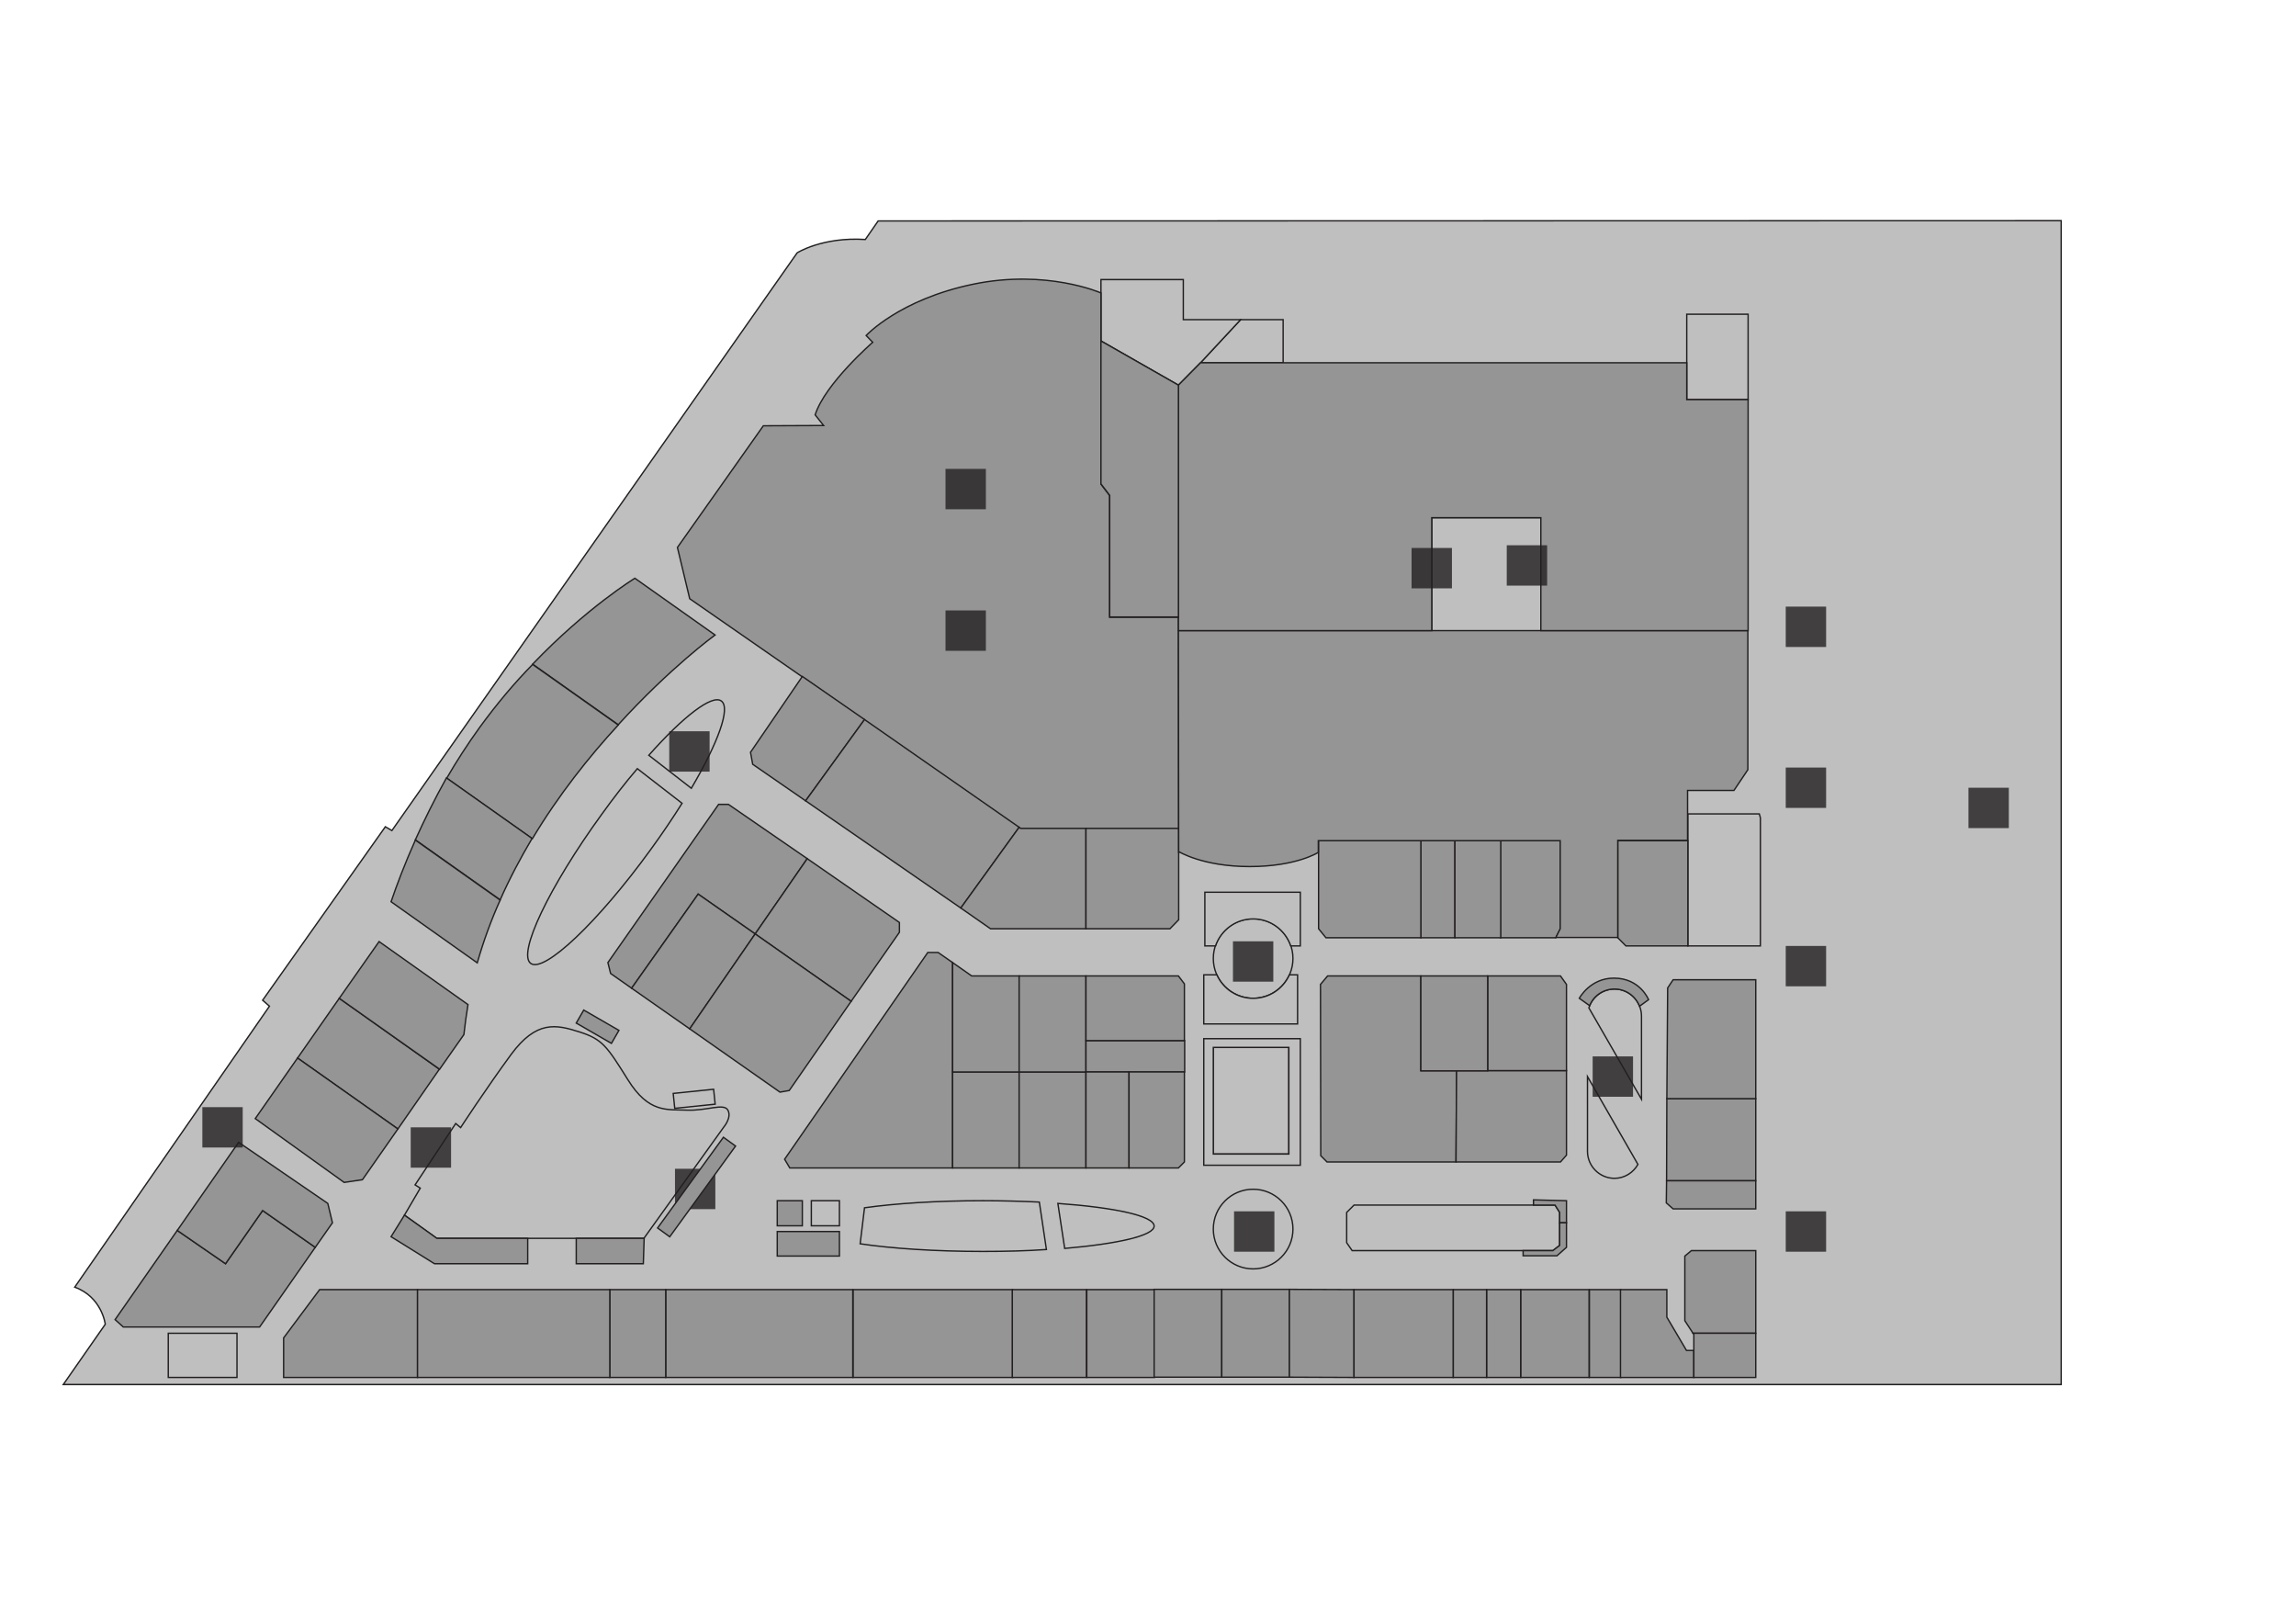
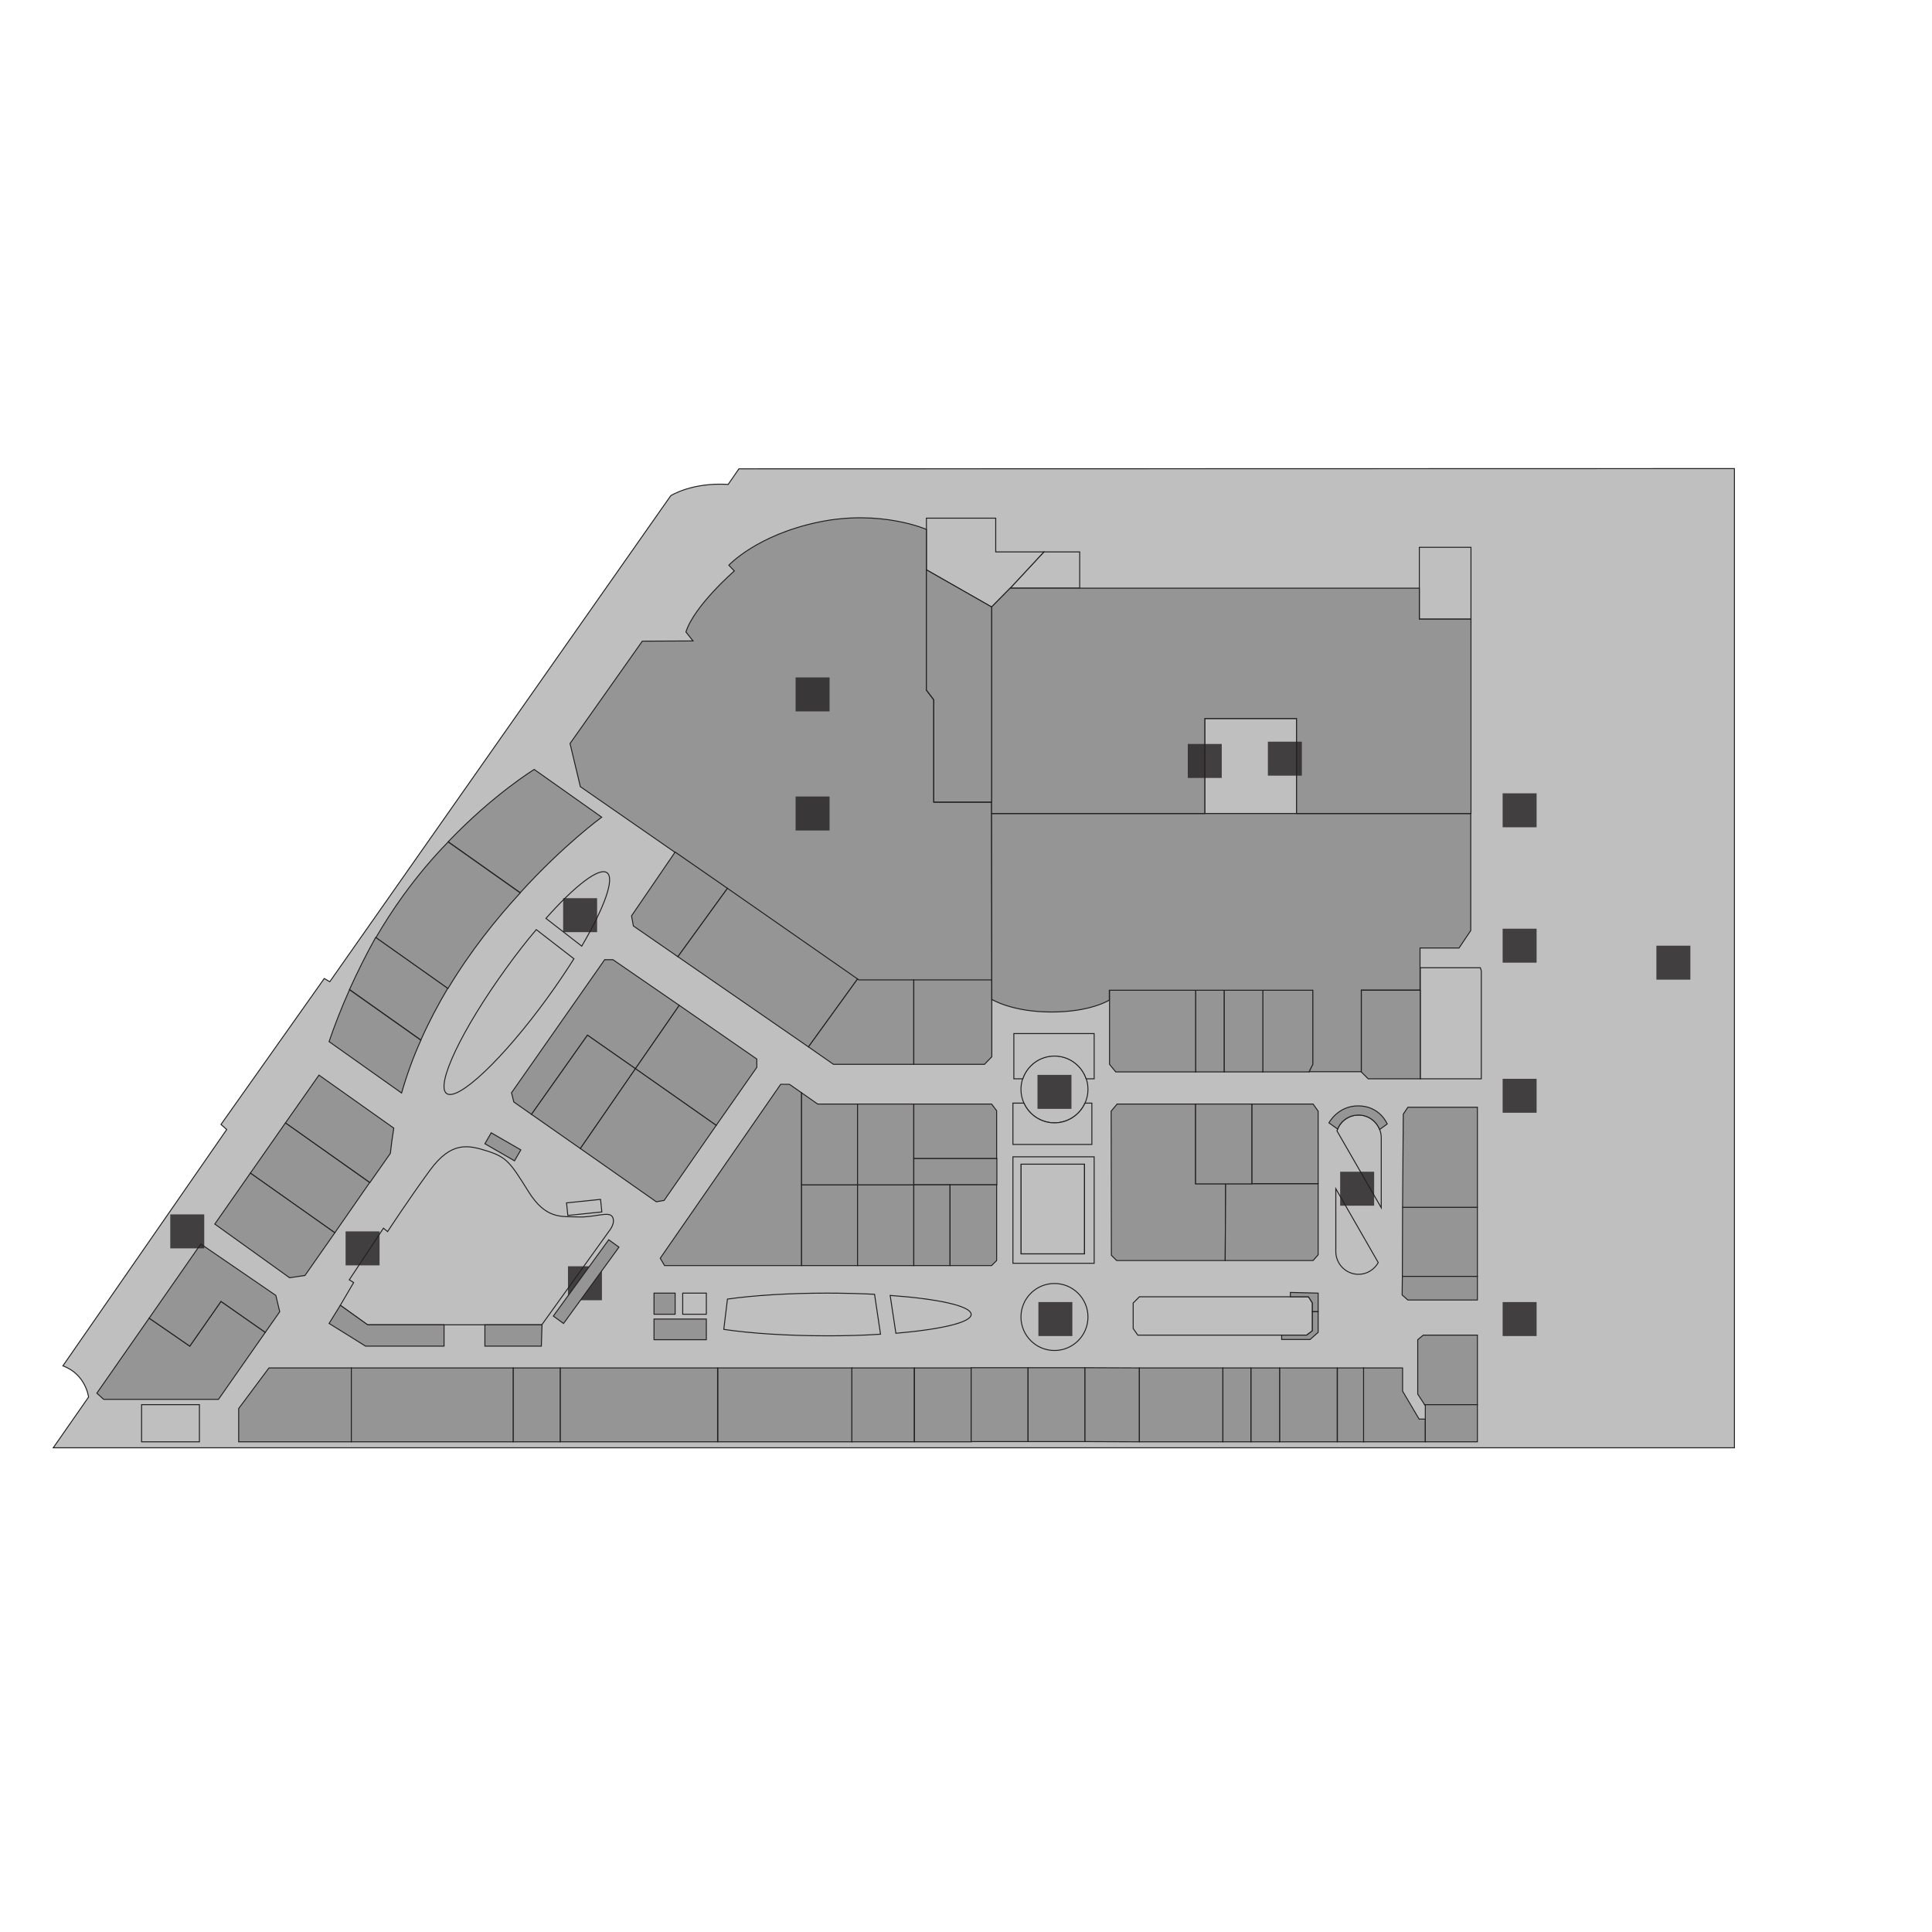
- <svg xmlns="http://www.w3.org/2000/svg" version="1.1" id="Layer_1" x="0px" y="0px" viewBox="0 0 841.9 595.3" style="enable-background:new 0 0 841.9 595.3;" xml:space="preserve">
-   <style type="text/css">
- 	.st0{display:none;}
- 	.st1{fill:#BFBFBF;stroke:#231F20;stroke-width:0.5;stroke-miterlimit:10;}
- 	.st2{fill:#959595;stroke:#231F20;stroke-width:0.5;stroke-miterlimit:10;}
- 	.st3{opacity:0.8;fill:#231F20;enable-background:new    ;}
- </style>
+ <svg xmlns="http://www.w3.org/2000/svg" version="1.1" id="Layer_1" x="0px" y="0px" width="1000px" height="1000px" viewBox="0 0 1000 1000" enable-background="new 0 0 1000 1000" xml:space="preserve">
  <g id="Original">
</g>
-   <g id="Background" class="st0">
+   <g id="Background" display="none">
</g>
  <g id="ETC">
-     <path class="st1" d="M755.8,80.9v426.7H23.2l15.4-22.1c0,0-1.2-10-11.2-13.6l71.4-103l-2.5-2.2l45-63.6l2.4,1.4L292.3,92.7   c0,0,9.2-5.9,25-4.9l4.7-6.8L755.8,80.9L755.8,80.9z" />
-     <rect x="525" y="189.8" class="st1" width="40" height="41.5" />
-     <circle class="st1" cx="459.5" cy="450.6" r="14.6" />
-     <circle class="st1" cx="459.5" cy="351.4" r="14.6" />
-     <path class="st1" d="M148.3,445.5l11.8,8.5h76l29.3-40.8c0,0,3-3.5,1.5-6.2s-7.7,0.3-15,0s-14,1.2-21.7-11.2   c-7.7-12.3-9.3-14.8-17.8-17.5s-15.7-4.3-25,8.3c-9.3,12.7-18.5,26.8-18.5,26.8l-1.8-1.5l-14.9,22.5l1.9,1.2L148.3,445.5z" />
-     <path class="st1" d="M360.4,440.2c-16.9,0-32.1,1-43.4,2.6l-1.6,13.2c11.4,1.7,27.4,2.8,45,2.8c8.3,0,16.1-0.2,23.3-0.7l-2.6-17.4   C374.6,440.4,367.6,440.2,360.4,440.2z" />
-     <path class="st1" d="M423.2,449.5c0-3.7-14.4-6.8-35.3-8.3l2.5,16.5C410,456,423.2,453,423.2,449.5z" />
-     <polygon class="st1" points="493.8,444.5 493.8,455.6 495.8,458.5 569.4,458.5 571.9,456.6 571.9,444.5 570.2,441.8 496.5,441.8     " />
-     <path class="st1" d="M582.1,422.1c0,5.4,4.4,9.9,9.9,9.9c3.7,0,6.9-2.1,8.6-5.1l-18.5-32.2V422.1z" />
-     <path class="st1" d="M601.9,372.5c0-5.4-4.4-9.9-9.9-9.9c-4.4,0-8.1,2.9-9.4,6.9l19.3,33.5V372.5z" />
-     <path class="st1" d="M220.6,298.6c-19.3,26.6-30.9,51-26,54.6s24.6-15,43.9-41.6c4.3-5.9,8.2-11.7,11.6-17.1l-16.4-12.7   C229.4,286.8,225,292.5,220.6,298.6z" />
-     <path class="st1" d="M264.5,257c-3.4-2.5-14,5.7-26.6,19.9l15.6,12.1C263.3,272.3,268,259.5,264.5,257z" />
-     <rect x="444.9" y="384" class="st1" width="27.7" height="39.1" />
-     <polygon class="st1" points="641,146.5 641,115.2 618.5,115.2 618.5,133 618.5,146.5  " />
-     <polygon class="st1" points="470.5,117.2 454.9,117.2 440.2,133 470.5,133  " />
-     <rect x="297.5" y="440.2" class="st1" width="10.3" height="9.2" />
-     <rect x="247.1" y="400.1" transform="matrix(0.9947 -0.1026 0.1026 0.9947 -39.9884 28.2451)" class="st1" width="14.9" height="5.5" />
-     <path class="st1" d="M441.4,380.8v46.4h35.4v-46.4H441.4z M472.6,423.1h-27.7V384h27.7V423.1z" />
-     <path class="st1" d="M472.8,357.4c-2.3,5.1-7.4,8.6-13.3,8.6c-5.9,0-11-3.5-13.3-8.6h-4.8v18h34.4v-18H472.8z" />
-     <path class="st1" d="M441.8,327.1v19.7h3.9c2-5.8,7.4-9.9,13.8-9.9s11.8,4.1,13.8,9.9h3.5v-19.7H441.8z" />
-     <rect x="61.7" y="488.8" class="st1" width="25.2" height="16.2" />
-     <polygon class="st1" points="618.9,298.4 618.9,308.2 618.9,346.8 645.5,346.8 645.5,299.8 645.1,298.4  " />
-     <polygon class="st1" points="433.9,117.2 433.9,102.5 403.7,102.5 403.7,107.2 403.7,125 432.1,141.2 440.2,133 454.9,117.2  " />
+     <path fill="#BFBFBF" stroke="#231F20" stroke-width="0.5" stroke-miterlimit="10" d="M897.731,242.547v506.829H27.557l18.292-26.25   c0,0-1.425-11.878-13.303-16.153l84.808-122.343l-2.969-2.613l53.45-75.543l2.851,1.663L347.19,256.562   c0,0,10.928-7.008,29.695-5.82l5.583-8.077L897.731,242.547L897.731,242.547z" />
+     <rect x="623.59" y="371.897" fill="#BFBFBF" stroke="#231F20" stroke-width="0.5" stroke-miterlimit="10" width="47.512" height="49.293" />
+     <circle fill="#BFBFBF" stroke="#231F20" stroke-width="0.5" stroke-miterlimit="10" cx="545.789" cy="681.672" r="17.341" />
+     <circle fill="#BFBFBF" stroke="#231F20" stroke-width="0.5" stroke-miterlimit="10" cx="545.789" cy="563.844" r="17.342" />
+     <path fill="#BFBFBF" stroke="#231F20" stroke-width="0.5" stroke-miterlimit="10" d="M176.149,675.614l14.016,10.097h90.272   l34.802-48.462c0,0,3.563-4.157,1.782-7.364c-1.782-3.207-9.146,0.356-17.817,0s-16.629,1.426-25.775-13.304   c-9.146-14.609-11.046-17.579-21.143-20.786s-18.648-5.107-29.695,9.859c-11.046,15.084-21.974,31.832-21.974,31.832l-2.138-1.781   l-17.698,26.725l2.257,1.426L176.149,675.614z" />
+     <path fill="#BFBFBF" stroke="#231F20" stroke-width="0.5" stroke-miterlimit="10" d="M428.079,669.319   c-20.073,0-38.128,1.188-51.55,3.088l-1.9,15.68c13.541,2.019,32.545,3.325,53.45,3.325c9.858,0,19.124-0.237,27.676-0.831   l-3.088-20.668C444.946,669.557,436.632,669.319,428.079,669.319z" />
+     <path fill="#BFBFBF" stroke="#231F20" stroke-width="0.5" stroke-miterlimit="10" d="M502.673,680.366   c0-4.396-17.104-8.077-41.93-9.859l2.97,19.599C486.994,688.086,502.673,684.523,502.673,680.366z" />
+     <polygon fill="#BFBFBF" stroke="#231F20" stroke-width="0.5" stroke-miterlimit="10" points="586.53,674.427 586.53,687.611    588.906,691.056 676.327,691.056 679.297,688.799 679.297,674.427 677.277,671.22 589.737,671.22  " />
+     <path fill="#BFBFBF" stroke="#231F20" stroke-width="0.5" stroke-miterlimit="10" d="M691.412,647.82   c0,6.414,5.227,11.759,11.76,11.759c4.395,0,8.195-2.494,10.215-6.058l-21.975-38.246V647.82z" />
+     <path fill="#BFBFBF" stroke="#231F20" stroke-width="0.5" stroke-miterlimit="10" d="M714.931,588.906   c0-6.414-5.227-11.76-11.759-11.76c-5.227,0-9.621,3.445-11.166,8.196l22.925,39.791V588.906L714.931,588.906z" />
+     <path fill="#BFBFBF" stroke="#231F20" stroke-width="0.5" stroke-miterlimit="10" d="M262.026,501.128   c-22.924,31.596-36.703,60.578-30.882,64.854c5.82,4.276,29.219-17.816,52.144-49.412c5.108-7.008,9.74-13.896,13.779-20.311   l-19.48-15.085C272.479,487.112,267.252,493.883,262.026,501.128z" />
+     <path fill="#BFBFBF" stroke="#231F20" stroke-width="0.5" stroke-miterlimit="10" d="M314.17,451.717   c-4.038-2.97-16.629,6.77-31.595,23.637l18.529,14.372C312.745,469.89,318.328,454.686,314.17,451.717z" />
+     <rect x="528.447" y="602.565" fill="#BFBFBF" stroke="#231F20" stroke-width="0.5" stroke-miterlimit="10" width="32.902" height="46.442" />
+     <polygon fill="#BFBFBF" stroke="#231F20" stroke-width="0.5" stroke-miterlimit="10" points="761.373,320.466 761.373,283.288    734.647,283.288 734.647,304.431 734.647,320.466  " />
+     <polygon fill="#BFBFBF" stroke="#231F20" stroke-width="0.5" stroke-miterlimit="10" points="558.855,285.664 540.325,285.664    522.865,304.431 558.855,304.431  " />
+     <rect x="353.367" y="669.319" fill="#BFBFBF" stroke="#231F20" stroke-width="0.5" stroke-miterlimit="10" width="12.234" height="10.928" />
+     <rect x="293.497" y="621.681" transform="matrix(-0.9947 0.1026 -0.1026 -0.9947 667.2377 1215.562)" fill="#BFBFBF" stroke="#231F20" stroke-width="0.5" stroke-miterlimit="10" width="17.697" height="6.533" />
+     <path fill="#BFBFBF" stroke="#231F20" stroke-width="0.5" stroke-miterlimit="10" d="M524.29,598.765v55.113h42.048v-55.113H524.29   z M561.35,649.008h-32.902v-46.442h32.902V649.008z" />
+     <path fill="#BFBFBF" stroke="#231F20" stroke-width="0.5" stroke-miterlimit="10" d="M561.587,570.971   c-2.731,6.058-8.79,10.215-15.798,10.215s-13.065-4.157-15.797-10.215h-5.702v21.38h40.86v-21.38H561.587z" />
+     <path fill="#BFBFBF" stroke="#231F20" stroke-width="0.5" stroke-miterlimit="10" d="M524.766,534.98v23.399h4.632   c2.376-6.89,8.79-11.759,16.392-11.759s14.016,4.869,16.392,11.759h4.157V534.98H524.766z" />
+     <rect x="73.287" y="727.046" fill="#BFBFBF" stroke="#231F20" stroke-width="0.5" stroke-miterlimit="10" width="29.932" height="19.242" />
+     <polygon fill="#BFBFBF" stroke="#231F20" stroke-width="0.5" stroke-miterlimit="10" points="735.123,500.891 735.123,512.531    735.123,558.38 766.718,558.38 766.718,502.554 766.243,500.891  " />
+     <polygon fill="#BFBFBF" stroke="#231F20" stroke-width="0.5" stroke-miterlimit="10" points="515.382,285.664 515.382,268.203    479.511,268.203 479.511,273.786 479.511,294.928 513.244,314.17 522.865,304.431 540.325,285.664  " />
  </g>
  <g id="Rooms">
-     <path id="r304" class="st2" d="M432.2,303.7l-0.1-77.4h-25.2v-44.6l-3.2-4.2v-70.1c0,0-19.9-8.8-46.9-3.2s-39.2,18.8-39.2,18.8   l2.4,2.5c0,0-17.5,15.2-21.1,26.6l3.1,3.9l-22.1,0.1l-31.5,44.6l4.5,18.8l41.5,28.8l79.9,55.7H432.2z" />
-     <polygon id="r346" class="st2" points="294.2,248 275.2,275.8 276,280.2 295.4,293.6 317,263.8  " />
-     <polygon id="r345" class="st2" points="317,263.8 295.4,293.6 352.3,332.9 373.7,303.3  " />
-     <polygon id="r344" class="st2" points="374.2,303.7 373.7,303.3 352.3,332.9 363.2,340.5 398.2,340.5 398.2,303.7  " />
-     <polygon id="r343" class="st2" points="432.2,303.7 398.2,303.7 398.2,340.5 429,340.5 432.2,337.2 432.2,312.9  " />
-     <rect id="r337" x="521" y="308.2" class="st2" width="12.5" height="35.6" />
-     <polygon id="r338" class="st2" points="483.5,308.2 483.5,312.5 483.5,340.5 486.2,343.8 521,343.8 521,308.2  " />
-     <polygon id="r335" class="st2" points="550.2,308.2 550.2,343.8 570.5,343.8 572.2,340.5 572.2,308.2  " />
-     <rect id="r336" x="533.5" y="308.2" class="st2" width="16.8" height="35.6" />
-     <polygon id="r334" class="st2" points="593.2,308.2 593.2,343.8 596.2,346.8 618.9,346.8 618.9,308.2  " />
-     <path id="r302" class="st2" d="M432.1,231.2l0.1,81.6v-0.6c0,0,8.8,5.5,26,5.5s25.2-5.2,25.2-5.2v-4.3h88.7v32.3l-1.6,3.2h22.7   v-35.6h25.6v-18.3h17l5.1-7.6v-51H432.1z" />
-     <polygon id="r301" class="st2" points="618.5,146.5 618.5,133 470.5,133 440.2,133 432.1,141.2 432.1,226.2 432.1,231.2 525,231.2    525,189.8 565,189.8 565,231.2 641,231.2 641,146.5  " />
-     <polygon id="r303" class="st2" points="403.7,177.4 406.9,181.6 406.9,226.2 432.1,226.2 432.1,141.2 403.7,125  " />
-     <rect id="k305" x="285" y="451.5" class="st2" width="22.8" height="9" />
-     <rect id="k304" x="285" y="440.2" class="st2" width="9.2" height="9.2" />
-     <polygon id="r339" class="st2" points="521,392.5 521,357.8 486.8,357.8 484.2,360.9 484.3,423.7 486.6,426 533.9,426 534.1,392.5     " />
-     <polygon id="r342" class="st2" points="534.1,392.5 533.9,426 572.2,426 574.4,423.5 574.4,392.5  " />
-     <polygon id="r341" class="st2" points="574.4,360.9 572.2,357.8 545.5,357.8 545.5,392.5 574.4,392.5  " />
-     <rect id="r340" x="521" y="357.8" class="st2" width="24.5" height="34.8" />
-     <rect id="r318" x="312.8" y="472.8" class="st2" width="58.5" height="32.2" />
-     <rect id="r319" x="371.2" y="472.8" class="st2" width="27.2" height="32.2" />
-     <rect id="r320" x="398.5" y="472.8" class="st2" width="24.8" height="32.2" />
-     <rect id="r321" x="423.2" y="472.7" class="st2" width="24.8" height="32.2" />
-     <rect id="r322" x="448" y="472.7" class="st2" width="24.8" height="32.2" />
-     <polygon id="r323" class="st2" points="472.8,472.7 496.5,472.8 496.5,505 472.8,504.9  " />
-     <rect id="r317" x="244.1" y="472.8" class="st2" width="68.6" height="32.2" />
-     <polygon id="r314" class="st2" points="117.2,472.8 104,490.5 104,505 153.1,505 153.1,472.8  " />
-     <rect id="r316" x="223.6" y="472.8" class="st2" width="20.5" height="32.2" />
-     <rect id="r315" x="153.1" y="472.8" class="st2" width="70.5" height="32.2" />
-     <polygon id="r332" class="st2" points="643.8,402.8 611.2,402.8 611.1,432.9 643.8,432.9  " />
-     <polygon id="r331" class="st2" points="643.8,432.9 611.1,432.9 611,441 613.5,443.2 643.8,443.2  " />
-     <polygon id="r333" class="st2" points="643.8,359.2 613.5,359.2 611.5,362.2 611.2,402.8 643.8,402.8  " />
-     <polygon id="r330" class="st2" points="617.8,460.5 617.8,472.8 617.8,484.2 620.8,488.8 643.8,488.8 643.8,458.5 620.2,458.5  " />
-     <rect id="r327" x="557.6" y="472.8" class="st2" width="25.1" height="32.2" />
-     <rect id="r328" x="582.8" y="472.8" class="st2" width="11.5" height="32.2" />
-     <polygon id="r329" class="st2" points="618.4,495.1 611.2,482.9 611.2,472.8 594.2,472.8 594.2,505 621.1,505 621.1,495.1  " />
-     <rect id="r326" x="545.1" y="472.8" class="st2" width="12.5" height="32.2" />
-     <rect id="r234" x="496.5" y="472.8" class="st2" width="36.4" height="32.2" />
-     <rect id="r325" x="532.9" y="472.8" class="st2" width="12.2" height="32.2" />
-     <polygon id="r351" class="st2" points="344,349.2 340.2,349.2 287.7,425 289.6,428.2 349.3,428.2 349.3,352.9  " />
-     <rect id="r356" x="349.3" y="393" class="st2" width="24.4" height="35.2" />
-     <polygon id="r352" class="st2" points="373.7,357.8 356.3,357.8 349.3,352.9 349.3,393 373.7,393  " />
-     <rect id="r357" x="373.7" y="393" class="st2" width="24.5" height="35.2" />
-     <rect id="r353" x="373.7" y="357.8" class="st2" width="24.5" height="35.2" />
-     <rect id="r355" x="398.2" y="381.5" class="st2" width="36.2" height="11.5" />
-     <polygon id="r354" class="st2" points="434.3,360.7 432.1,357.8 398.2,357.8 398.2,381.5 434.3,381.5  " />
-     <rect id="r358" x="398.2" y="393" class="st2" width="15.8" height="35.2" />
-     <polygon id="r359" class="st2" points="414,393 414,428.2 432.1,428.2 434.3,426 434.3,393  " />
-     <polygon id="r347" class="st2" points="276.9,342.4 296,314.8 267.1,294.9 263.5,294.9 222.9,352.9 223.9,356.9 231.6,362.3    256,327.8  " />
-     <polygon id="r349" class="st2" points="256,327.8 231.6,362.3 252.9,377.2 276.9,342.4  " />
-     <polygon id="r348" class="st2" points="329.8,338.2 296,314.8 276.9,342.4 312.1,367.1 329.8,341.8  " />
-     <polygon id="r350" class="st2" points="252.9,377.2 286,400.4 289.4,399.8 312.1,367.1 276.9,342.4  " />
-     <rect id="k301" x="216.4" y="369" transform="matrix(0.5 -0.866 0.866 0.5 -216.4575 377.9761)" class="st2" width="5.5" height="14.9" />
-     <path id="k310" class="st2" d="M592,362.6c4.2,0,7.7,2.6,9.2,6.3l3.3-2.4c0,0-3.1-7.9-12.7-7.9c-8.8,0-12.7,7.4-12.7,7.4l3.8,2.7   C584.3,365.1,587.9,362.6,592,362.6z" />
-     <polygon id="r310" class="st2" points="109.1,387.9 145.9,413.9 161.1,392 124.4,366  " />
-     <polygon id="r313" class="st2" points="82.7,463.3 65,451.1 42.2,483.8 45.2,486.5 95.2,486.5 115.6,457.3 96.3,443.8  " />
-     <path id="r309" class="st2" d="M124.4,366l36.8,26l8.9-12.7c0.4-3.7,0.9-7.3,1.5-11l-32.6-23.1L124.4,366z" />
-     <polygon id="r312" class="st2" points="87.5,418.8 65,451.1 82.7,463.3 96.3,443.8 115.6,457.3 121.9,448.3 120.2,441.2  " />
-     <polygon id="r311" class="st2" points="93.6,410.1 126.2,433.5 132.9,432.5 145.9,413.9 109.1,387.9  " />
-     <path id="r305" class="st2" d="M262.2,232.8L232.8,212c0,0-17.6,10.7-37.5,31.5l31.4,22.2C245.7,244.8,262.2,232.8,262.2,232.8z" />
-     <polygon id="k303" class="st2" points="211.3,454 211.3,463.3 235.9,463.3 236.2,454  " />
-     <path id="r306" class="st2" d="M175.8,266.8c-4.4,6.1-8.4,12.3-12,18.5l31.4,22.2c9.7-16.2,21-30.3,31.5-41.7l-31.4-22.2   C188.8,250.2,182.2,258,175.8,266.8z" />
-     <polygon id="k302" class="st2" points="148.3,445.5 143.4,453.4 159.3,463.3 193.5,463.3 193.5,454 160.2,454  " />
-     <path id="r307" class="st2" d="M152.3,307.9l31.1,22c3.5-7.9,7.5-15.4,11.7-22.5l-31.4-22.2C159.3,293.1,155.5,300.8,152.3,307.9z" />
-     <path id="r308" class="st2" d="M143.4,330.6l31.6,22.4c2.3-8,5.1-15.7,8.4-23l-31.1-22C148.5,316.5,145.5,324.4,143.4,330.6z" />
-     <polygon id="k307" class="st2" points="562.3,441.8 562.3,439.9 574.4,440.2 574.4,448.3 571.9,448.3 571.9,444.5 570.2,441.8  " />
-     <polygon id="k308" class="st2" points="574.4,448.6 574.4,457.3 570.9,460.4 558.5,460.4 558.5,458.5 569.4,458.5 571.9,456.6    571.9,448.3 574.4,448.3  " />
+     <path id="r304" fill="#959595" stroke="#231F20" stroke-width="0.5" stroke-miterlimit="10" d="M513.362,507.187l-0.118-91.935   h-29.933v-52.976l-3.801-4.989v-83.264c0,0-23.637-10.453-55.707-3.801s-46.562,22.331-46.562,22.331l2.851,2.969   c0,0-20.786,18.055-25.062,31.595l3.683,4.632l-26.251,0.119l-37.415,52.976l5.345,22.331l49.294,34.208l94.904,66.16h68.772   V507.187z" />
+     <polygon id="r346" fill="#959595" stroke="#231F20" stroke-width="0.5" stroke-miterlimit="10" points="349.447,441.026    326.88,474.047 327.83,479.273 350.873,495.189 376.529,459.793  " />
+     <polygon id="r345" fill="#959595" stroke="#231F20" stroke-width="0.5" stroke-miterlimit="10" points="376.529,459.793    350.873,495.189 418.458,541.869 443.877,506.711  " />
+     <polygon id="r344" fill="#959595" stroke="#231F20" stroke-width="0.5" stroke-miterlimit="10" points="444.471,507.187    443.877,506.711 418.458,541.869 431.405,550.896 472.978,550.896 472.978,507.187  " />
+     <polygon id="r343" fill="#959595" stroke="#231F20" stroke-width="0.5" stroke-miterlimit="10" points="513.362,507.187    472.978,507.187 472.978,550.896 509.562,550.896 513.362,546.978 513.362,518.113  " />
+     <rect id="r337" x="618.838" y="512.531" fill="#959595" stroke="#231F20" stroke-width="0.5" stroke-miterlimit="10" width="14.848" height="42.285" />
+     <polygon id="r338" fill="#959595" stroke="#231F20" stroke-width="0.5" stroke-miterlimit="10" points="574.296,512.531    574.296,517.639 574.296,550.896 577.503,554.816 618.838,554.816 618.838,512.531  " />
+     <polygon id="r335" fill="#959595" stroke="#231F20" stroke-width="0.5" stroke-miterlimit="10" points="653.521,512.531    653.521,554.816 677.634,554.816 679.653,550.896 679.653,512.531  " />
+     <rect id="r336" x="633.686" y="512.531" fill="#959595" stroke="#231F20" stroke-width="0.5" stroke-miterlimit="10" width="19.955" height="42.285" />
+     <polygon id="r334" fill="#959595" stroke="#231F20" stroke-width="0.5" stroke-miterlimit="10" points="704.597,512.531    704.597,554.816 708.16,558.38 735.123,558.38 735.123,512.531  " />
+     <path id="r302" fill="#959595" stroke="#231F20" stroke-width="0.5" stroke-miterlimit="10" d="M513.244,421.071l0.118,96.924   v-0.713c0,0,10.453,6.533,30.883,6.533s29.933-6.177,29.933-6.177v-5.107h105.356v38.365l-1.9,3.801h26.963v-42.285h30.407v-21.736   h20.192l6.058-9.027v-60.577H513.244L513.244,421.071z" />
+     <polygon id="r301" fill="#959595" stroke="#231F20" stroke-width="0.5" stroke-miterlimit="10" points="734.647,320.466    734.647,304.431 558.855,304.431 522.865,304.431 513.244,314.17 513.244,415.132 513.244,421.071 623.59,421.071 623.59,371.897    671.102,371.897 671.102,421.071 761.373,421.071 761.373,320.466  " />
+     <polygon id="r303" fill="#959595" stroke="#231F20" stroke-width="0.5" stroke-miterlimit="10" points="479.511,357.168    483.312,362.157 483.312,415.132 513.244,415.132 513.244,314.17 479.511,294.928  " />
+     <rect id="k305" x="338.52" y="682.741" fill="#959595" stroke="#231F20" stroke-width="0.5" stroke-miterlimit="10" width="27.082" height="10.69" />
+     <rect id="k304" x="338.52" y="669.319" fill="#959595" stroke="#231F20" stroke-width="0.5" stroke-miterlimit="10" width="10.928" height="10.928" />
+     <polygon id="r339" fill="#959595" stroke="#231F20" stroke-width="0.5" stroke-miterlimit="10" points="618.838,612.662    618.838,571.445 578.216,571.445 575.128,575.128 575.246,649.721 577.979,652.453 634.161,652.453 634.398,612.662  " />
+     <polygon id="r342" fill="#959595" stroke="#231F20" stroke-width="0.5" stroke-miterlimit="10" points="634.398,612.662    634.161,652.453 679.653,652.453 682.267,649.483 682.267,612.662  " />
+     <polygon id="r341" fill="#959595" stroke="#231F20" stroke-width="0.5" stroke-miterlimit="10" points="682.267,575.128    679.653,571.445 647.939,571.445 647.939,612.662 682.267,612.662  " />
+     <rect id="r340" x="618.838" y="571.445" fill="#959595" stroke="#231F20" stroke-width="0.5" stroke-miterlimit="10" width="29.102" height="41.335" />
+     <rect id="r318" x="371.541" y="708.041" fill="#959595" stroke="#231F20" stroke-width="0.5" stroke-miterlimit="10" width="69.485" height="38.247" />
+     <rect id="r319" x="440.907" y="708.041" fill="#959595" stroke="#231F20" stroke-width="0.5" stroke-miterlimit="10" width="32.308" height="38.247" />
+     <rect id="r320" x="473.334" y="708.041" fill="#959595" stroke="#231F20" stroke-width="0.5" stroke-miterlimit="10" width="29.457" height="38.247" />
+     <rect id="r321" x="502.673" y="707.923" fill="#959595" stroke="#231F20" stroke-width="0.5" stroke-miterlimit="10" width="29.457" height="38.246" />
+     <rect id="r322" x="532.13" y="707.923" fill="#959595" stroke="#231F20" stroke-width="0.5" stroke-miterlimit="10" width="29.457" height="38.246" />
+     <polygon id="r323" fill="#959595" stroke="#231F20" stroke-width="0.5" stroke-miterlimit="10" points="561.587,707.923    589.737,708.041 589.737,746.288 561.587,746.169  " />
+     <rect id="r317" x="289.939" y="708.041" fill="#959595" stroke="#231F20" stroke-width="0.5" stroke-miterlimit="10" width="81.482" height="38.247" />
+     <polygon id="r314" fill="#959595" stroke="#231F20" stroke-width="0.5" stroke-miterlimit="10" points="139.209,708.041    123.53,729.065 123.53,746.288 181.851,746.288 181.851,708.041  " />
+     <rect id="r316" x="265.59" y="708.041" fill="#959595" stroke="#231F20" stroke-width="0.5" stroke-miterlimit="10" width="24.35" height="38.247" />
+     <rect id="r315" x="181.851" y="708.041" fill="#959595" stroke="#231F20" stroke-width="0.5" stroke-miterlimit="10" width="83.739" height="38.247" />
+     <polygon id="r332" fill="#959595" stroke="#231F20" stroke-width="0.5" stroke-miterlimit="10" points="764.699,624.896    725.977,624.896 725.858,660.648 764.699,660.648  " />
+     <polygon id="r331" fill="#959595" stroke="#231F20" stroke-width="0.5" stroke-miterlimit="10" points="764.699,660.648    725.858,660.648 725.739,670.27 728.709,672.883 764.699,672.883  " />
+     <polygon id="r333" fill="#959595" stroke="#231F20" stroke-width="0.5" stroke-miterlimit="10" points="764.699,573.108    728.709,573.108 726.333,576.672 725.977,624.896 764.699,624.896  " />
+     <polygon id="r330" fill="#959595" stroke="#231F20" stroke-width="0.5" stroke-miterlimit="10" points="733.816,693.432    733.816,708.041 733.816,721.582 737.38,727.046 764.699,727.046 764.699,691.056 736.667,691.056  " />
+     <rect id="r327" x="662.312" y="708.041" fill="#959595" stroke="#231F20" stroke-width="0.5" stroke-miterlimit="10" width="29.813" height="38.247" />
+     <rect id="r328" x="692.244" y="708.041" fill="#959595" stroke="#231F20" stroke-width="0.5" stroke-miterlimit="10" width="13.659" height="38.247" />
+     <polygon id="r329" fill="#959595" stroke="#231F20" stroke-width="0.5" stroke-miterlimit="10" points="734.529,734.529    725.977,720.038 725.977,708.041 705.784,708.041 705.784,746.288 737.736,746.288 737.736,734.529  " />
+     <rect id="r326" x="647.464" y="708.041" fill="#959595" stroke="#231F20" stroke-width="0.5" stroke-miterlimit="10" width="14.848" height="38.247" />
+     <rect id="r234" x="589.737" y="708.041" fill="#959595" stroke="#231F20" stroke-width="0.5" stroke-miterlimit="10" width="43.235" height="38.247" />
+     <rect id="r325" x="632.973" y="708.041" fill="#959595" stroke="#231F20" stroke-width="0.5" stroke-miterlimit="10" width="14.491" height="38.247" />
+     <polygon id="r351" fill="#959595" stroke="#231F20" stroke-width="0.5" stroke-miterlimit="10" points="408.6,561.23    404.086,561.23 341.727,651.265 343.984,655.066 414.895,655.066 414.895,565.625  " />
+     <rect id="r356" x="414.895" y="613.256" fill="#959595" stroke="#231F20" stroke-width="0.5" stroke-miterlimit="10" width="28.982" height="41.811" />
+     <polygon id="r352" fill="#959595" stroke="#231F20" stroke-width="0.5" stroke-miterlimit="10" points="443.877,571.445    423.209,571.445 414.895,565.625 414.895,613.256 443.877,613.256  " />
+     <rect id="r357" x="443.877" y="613.256" fill="#959595" stroke="#231F20" stroke-width="0.5" stroke-miterlimit="10" width="29.101" height="41.811" />
+     <rect id="r353" x="443.877" y="571.445" fill="#959595" stroke="#231F20" stroke-width="0.5" stroke-miterlimit="10" width="29.101" height="41.811" />
+     <rect id="r355" x="472.978" y="599.596" fill="#959595" stroke="#231F20" stroke-width="0.5" stroke-miterlimit="10" width="42.998" height="13.66" />
+     <polygon id="r354" fill="#959595" stroke="#231F20" stroke-width="0.5" stroke-miterlimit="10" points="515.857,574.891    513.244,571.445 472.978,571.445 472.978,599.596 515.857,599.596  " />
+     <rect id="r358" x="472.978" y="613.256" fill="#959595" stroke="#231F20" stroke-width="0.5" stroke-miterlimit="10" width="18.768" height="41.811" />
+     <polygon id="r359" fill="#959595" stroke="#231F20" stroke-width="0.5" stroke-miterlimit="10" points="491.745,613.256    491.745,655.066 513.244,655.066 515.857,652.453 515.857,613.256  " />
+     <polygon id="r347" fill="#959595" stroke="#231F20" stroke-width="0.5" stroke-miterlimit="10" points="328.898,553.153    351.586,520.37 317.259,496.733 312.982,496.733 264.758,565.625 265.946,570.377 275.092,576.791 304.074,535.812  " />
+     <polygon id="r349" fill="#959595" stroke="#231F20" stroke-width="0.5" stroke-miterlimit="10" points="304.074,535.812    275.092,576.791 300.392,594.488 328.898,553.153  " />
+     <polygon id="r348" fill="#959595" stroke="#231F20" stroke-width="0.5" stroke-miterlimit="10" points="391.733,548.165    351.586,520.37 328.898,553.153 370.709,582.492 391.733,552.44  " />
+     <polygon id="r350" fill="#959595" stroke="#231F20" stroke-width="0.5" stroke-miterlimit="10" points="300.392,594.488    339.708,622.045 343.746,621.333 370.709,582.492 328.898,553.153  " />
+     <rect id="k301" x="257.006" y="584.71" transform="matrix(-0.5 0.866 -0.866 -0.5 904.4414 664.9697)" fill="#959595" stroke="#231F20" stroke-width="0.5" stroke-miterlimit="10" width="6.533" height="17.698" />
+     <path id="k310" fill="#959595" stroke="#231F20" stroke-width="0.5" stroke-miterlimit="10" d="M703.172,577.146   c4.988,0,9.146,3.089,10.927,7.483l3.92-2.851c0,0-3.682-9.384-15.085-9.384c-10.452,0-15.085,8.79-15.085,8.79l4.514,3.207   C694.025,580.116,698.302,577.146,703.172,577.146z" />
+     <polygon id="r310" fill="#959595" stroke="#231F20" stroke-width="0.5" stroke-miterlimit="10" points="129.588,607.198    173.298,638.08 191.353,612.068 147.761,581.186  " />
+     <polygon id="r313" fill="#959595" stroke="#231F20" stroke-width="0.5" stroke-miterlimit="10" points="98.23,696.758    77.207,682.267 50.125,721.107 53.688,724.314 113.078,724.314 137.309,689.631 114.384,673.596  " />
+     <path id="r309" fill="#959595" stroke="#231F20" stroke-width="0.5" stroke-miterlimit="10" d="M147.761,581.186l43.71,30.883   l10.571-15.085c0.475-4.396,1.069-8.671,1.782-13.066l-38.722-27.438L147.761,581.186z" />
+     <polygon id="r312" fill="#959595" stroke="#231F20" stroke-width="0.5" stroke-miterlimit="10" points="103.932,643.9    77.207,682.267 98.23,696.758 114.384,673.596 137.309,689.631 144.792,678.94 142.772,670.507  " />
+     <polygon id="r311" fill="#959595" stroke="#231F20" stroke-width="0.5" stroke-miterlimit="10" points="111.177,633.567    149.899,661.361 157.857,660.174 173.298,638.08 129.588,607.198  " />
+     <path id="r305" fill="#959595" stroke="#231F20" stroke-width="0.5" stroke-miterlimit="10" d="M311.438,422.972l-34.921-24.706   c0,0-20.905,12.709-44.542,37.416l37.297,26.368C291.84,437.226,311.438,422.972,311.438,422.972z" />
+     <polygon id="k303" fill="#959595" stroke="#231F20" stroke-width="0.5" stroke-miterlimit="10" points="250.98,685.711    250.98,696.758 280.2,696.758 280.556,685.711  " />
+     <path id="r306" fill="#959595" stroke="#231F20" stroke-width="0.5" stroke-miterlimit="10" d="M208.813,463.356   c-5.227,7.246-9.978,14.61-14.253,21.975l37.296,26.368c11.521-19.242,24.944-35.989,37.416-49.53L231.975,435.8   C224.255,443.64,216.415,452.904,208.813,463.356z" />
+     <polygon id="k302" fill="#959595" stroke="#231F20" stroke-width="0.5" stroke-miterlimit="10" points="176.149,675.614    170.329,684.998 189.215,696.758 229.837,696.758 229.837,685.711 190.284,685.711  " />
+     <path id="r307" fill="#959595" stroke="#231F20" stroke-width="0.5" stroke-miterlimit="10" d="M180.9,512.175l36.94,26.132   c4.157-9.384,8.908-18.292,13.897-26.726l-37.296-26.369C189.215,494.596,184.701,503.741,180.9,512.175z" />
+     <path id="r308" fill="#959595" stroke="#231F20" stroke-width="0.5" stroke-miterlimit="10" d="M170.329,539.138l37.534,26.606   c2.732-9.502,6.058-18.648,9.978-27.319l-36.94-26.131C176.387,522.39,172.823,531.773,170.329,539.138z" />
+     <polygon id="k307" fill="#959595" stroke="#231F20" stroke-width="0.5" stroke-miterlimit="10" points="667.895,671.22    667.895,668.963 682.267,669.319 682.267,678.94 679.297,678.94 679.297,674.427 677.277,671.22  " />
+     <polygon id="k308" fill="#959595" stroke="#231F20" stroke-width="0.5" stroke-miterlimit="10" points="682.267,679.297    682.267,689.631 678.109,693.312 663.381,693.312 663.381,691.056 676.327,691.056 679.297,688.799 679.297,678.94 682.267,678.94     " />
  </g>
  <g id="Signs">
-     <rect id="parking" x="721.8" y="288.8" class="st3" width="14.8" height="14.8" />
+     <rect id="parking" x="857.347" y="489.488" opacity="0.8" fill="#231F20" enable-background="new    " width="17.579" height="17.579" />
    <g id="entrance">
-       <rect id="entrance05" x="654.8" y="222.4" class="st3" width="14.8" height="14.8" />
-       <rect id="entrance04" x="654.8" y="281.4" class="st3" width="14.8" height="14.8" />
-       <rect id="entrance03" x="654.8" y="346.8" class="st3" width="14.8" height="14.8" />
-       <rect id="entrance02" x="654.8" y="444.1" class="st3" width="14.8" height="14.8" />
-       <rect id="entrance01" x="74.2" y="405.9" class="st3" width="14.8" height="14.8" />
+       <rect id="entrance05" x="777.765" y="410.619" opacity="0.8" fill="#231F20" enable-background="new    " width="17.579" height="17.58" />
+       <rect id="entrance04" x="777.765" y="480.698" opacity="0.8" fill="#231F20" enable-background="new    " width="17.579" height="17.579" />
+       <rect id="entrance03" x="777.765" y="558.38" opacity="0.8" fill="#231F20" enable-background="new    " width="17.579" height="17.579" />
+       <rect id="entrance02" x="777.765" y="673.952" opacity="0.8" fill="#231F20" enable-background="new    " width="17.579" height="17.579" />
+       <rect id="entrance01" x="88.134" y="628.578" opacity="0.8" fill="#231F20" enable-background="new    " width="17.58" height="17.579" />
    </g>
    <g id="escalator">
-       <rect id="escalator11" x="150.6" y="413.3" class="st3" width="14.8" height="14.8" />
-       <rect id="escalator10" x="247.5" y="428.5" class="st3" width="14.8" height="14.8" />
-       <rect id="escalator09" x="245.4" y="268.1" class="st3" width="14.8" height="14.8" />
-       <rect id="escalator08" x="346.7" y="223.8" class="st3" width="14.8" height="14.8" />
-       <rect id="escalator07" x="346.7" y="171.9" class="st3" width="14.8" height="14.8" />
-       <rect id="escalator06" x="517.6" y="200.9" class="st3" width="14.8" height="14.8" />
-       <rect id="escalator05" x="552.5" y="199.9" class="st3" width="14.8" height="14.8" />
-       <rect id="escalator04" x="452.1" y="345.1" class="st3" width="14.8" height="14.8" />
-       <rect id="escalator03" x="452.5" y="444.1" class="st3" width="14.8" height="14.8" />
-       <rect id="escalator02" x="584" y="387.3" class="st3" width="14.8" height="14.8" />
-       <rect id="escalator01" x="234.9" y="432.4" transform="matrix(0.5874 -0.8093 0.8093 0.5874 -246.7984 386.3167)" class="st2" width="41.1" height="5.5" />
+       <rect id="escalator11" x="178.881" y="637.368" opacity="0.8" fill="#231F20" enable-background="new    " width="17.579" height="17.579" />
+       <rect id="escalator10" x="293.978" y="655.422" opacity="0.8" fill="#231F20" enable-background="new    " width="17.58" height="17.58" />
+       <rect id="escalator09" x="291.483" y="464.9" opacity="0.8" fill="#231F20" enable-background="new    " width="17.579" height="17.58" />
+       <rect id="escalator08" x="411.807" y="412.282" opacity="0.8" fill="#231F20" enable-background="new    " width="17.579" height="17.58" />
+       <rect id="escalator07" x="411.807" y="350.636" opacity="0.8" fill="#231F20" enable-background="new    " width="17.579" height="17.579" />
+       <rect id="escalator06" x="614.8" y="385.082" opacity="0.8" fill="#231F20" enable-background="new    " width="17.579" height="17.579" />
+       <rect id="escalator05" x="656.254" y="383.894" opacity="0.8" fill="#231F20" enable-background="new    " width="17.579" height="17.579" />
+       <rect id="escalator04" x="537" y="556.36" opacity="0.8" fill="#231F20" enable-background="new    " width="17.579" height="17.579" />
+       <rect id="escalator03" x="537.475" y="673.952" opacity="0.8" fill="#231F20" enable-background="new    " width="17.579" height="17.579" />
+       <rect id="escalator02" x="693.669" y="606.485" opacity="0.8" fill="#231F20" enable-background="new    " width="17.579" height="17.579" />
+       <rect id="escalator01" x="278.976" y="660.1" transform="matrix(-0.5874 0.8093 -0.8093 -0.5874 1018.456 807.4904)" fill="#959595" stroke="#231F20" stroke-width="0.5" stroke-miterlimit="10" width="48.818" height="6.533" />
    </g>
-     <polygon id="toilet" class="st2" points="620.8,488.8 621.1,489.2 621.1,505 643.8,505 643.8,488.8  " />
+     <polygon id="toilet" fill="#959595" stroke="#231F20" stroke-width="0.5" stroke-miterlimit="10" points="737.38,727.046    737.736,727.521 737.736,746.288 764.699,746.288 764.699,727.046  " />
  </g>
</svg>
